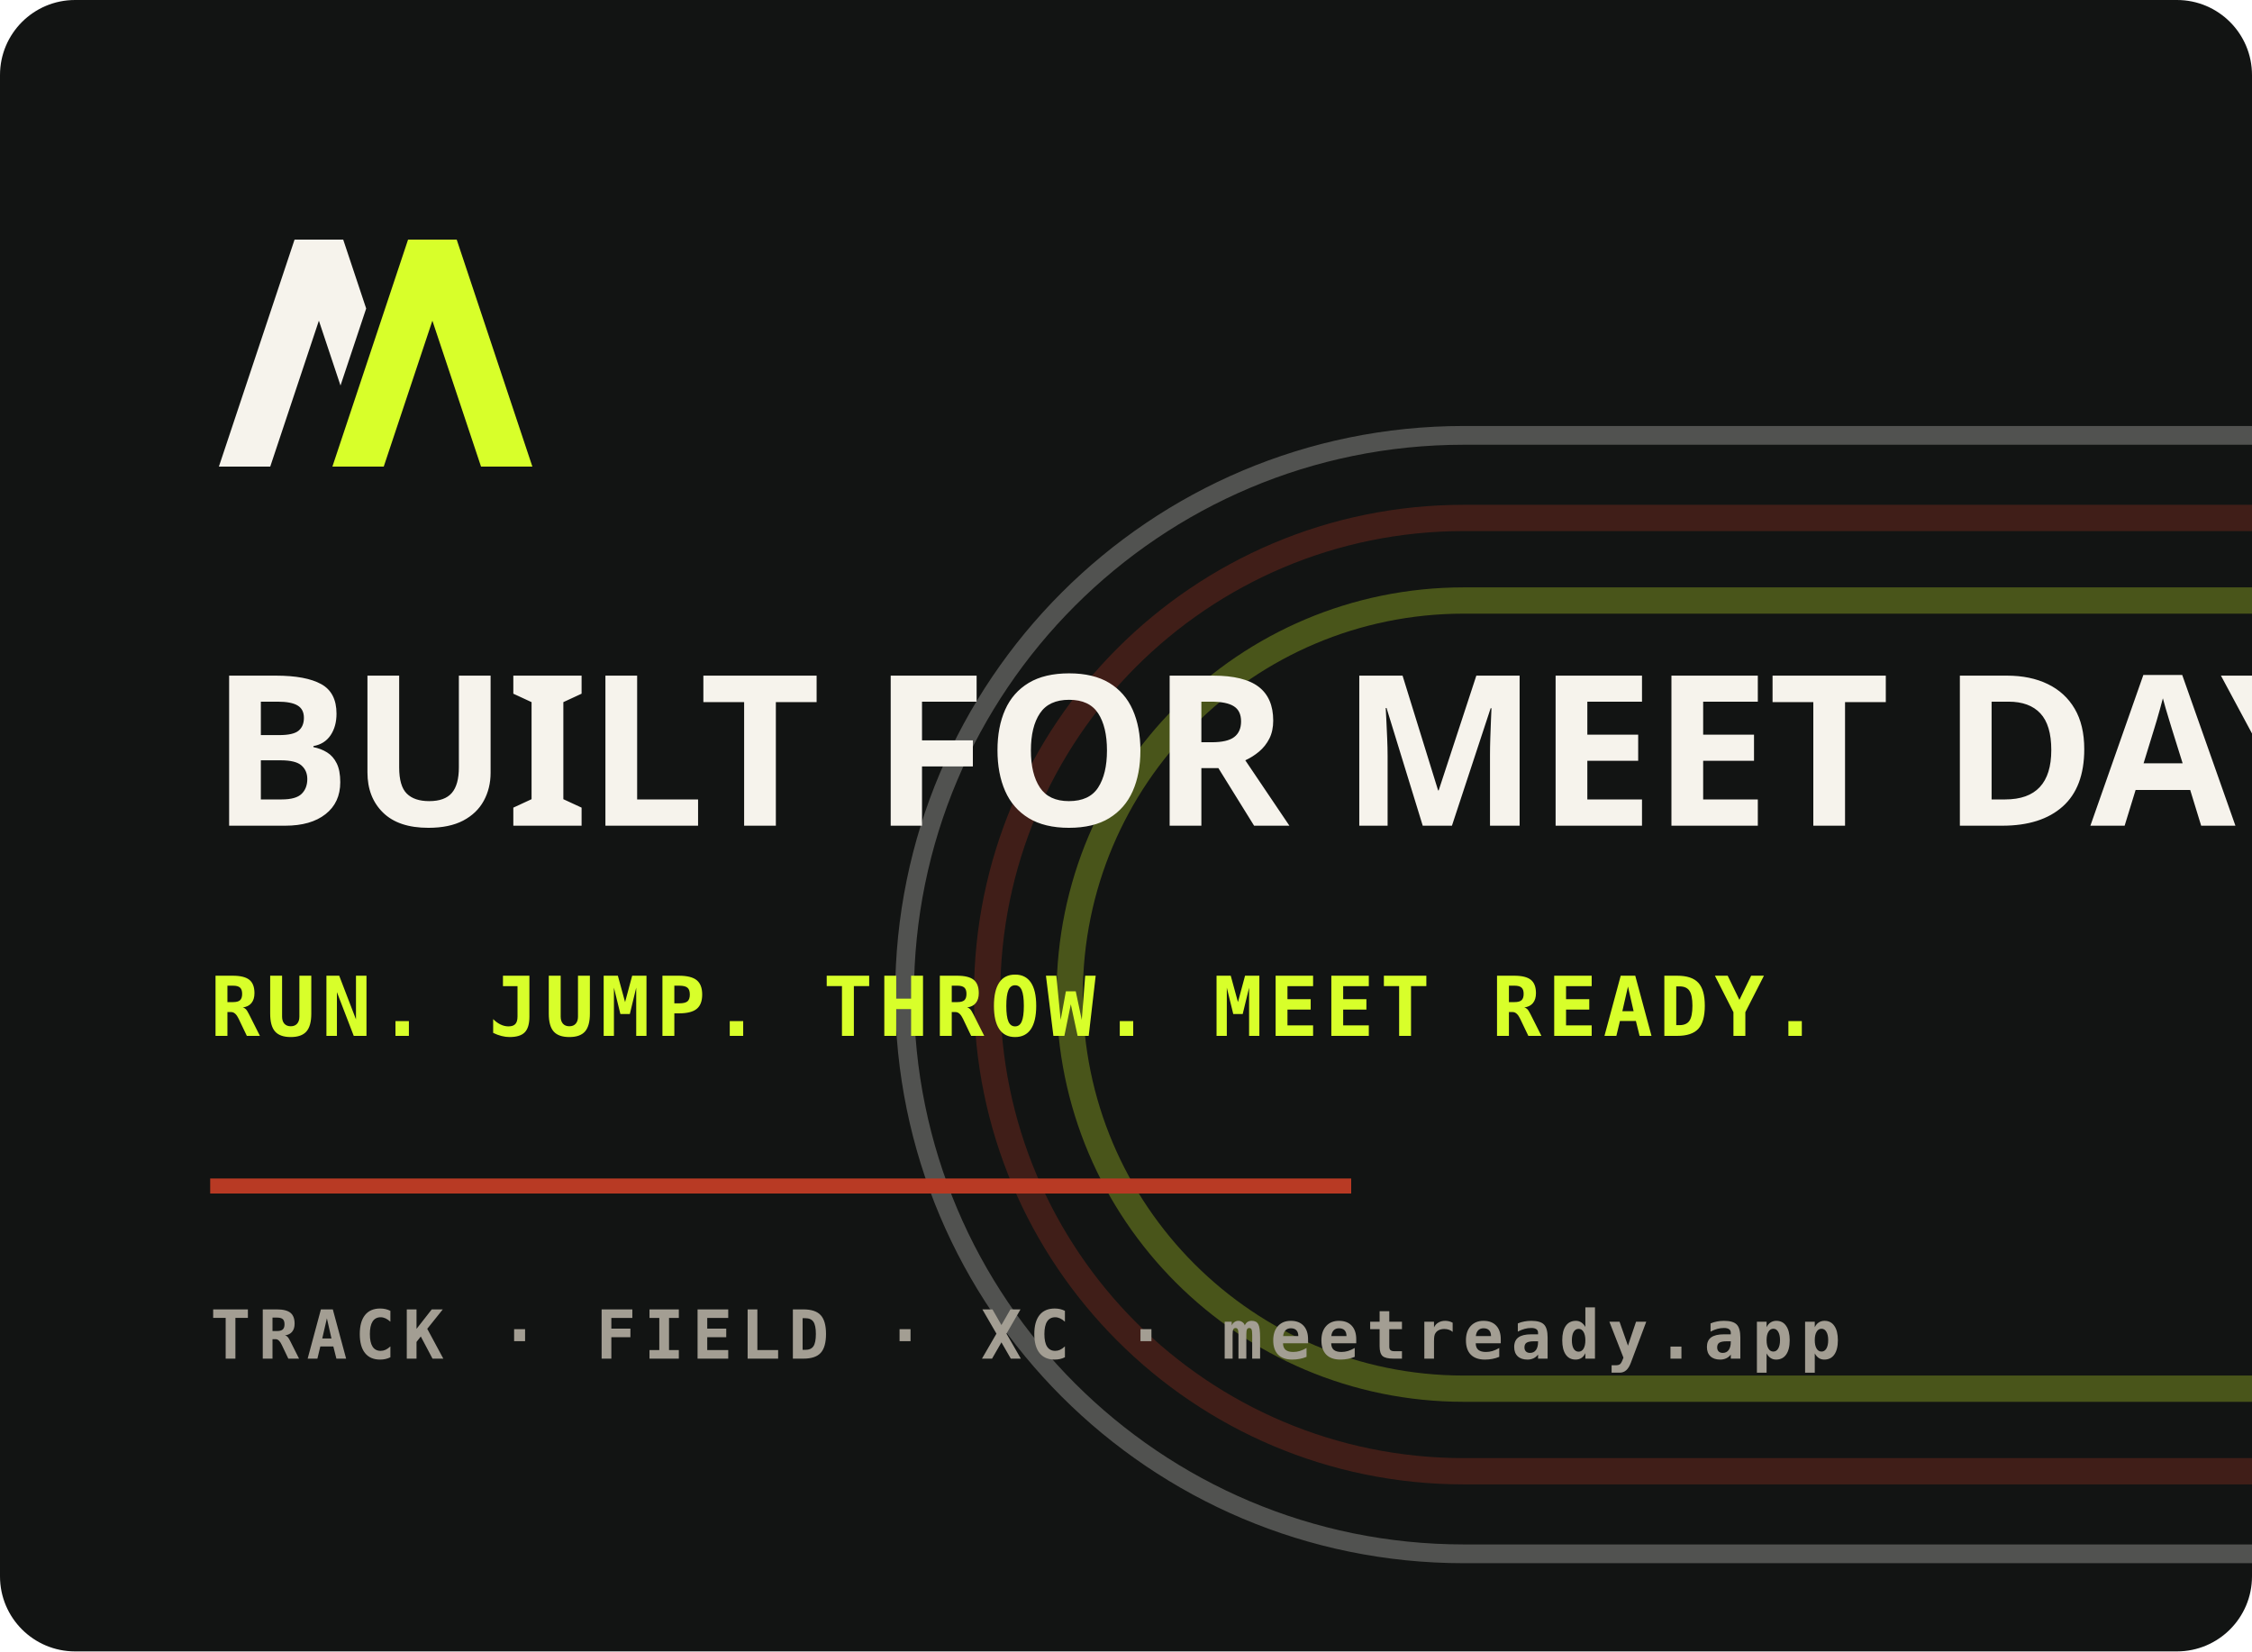
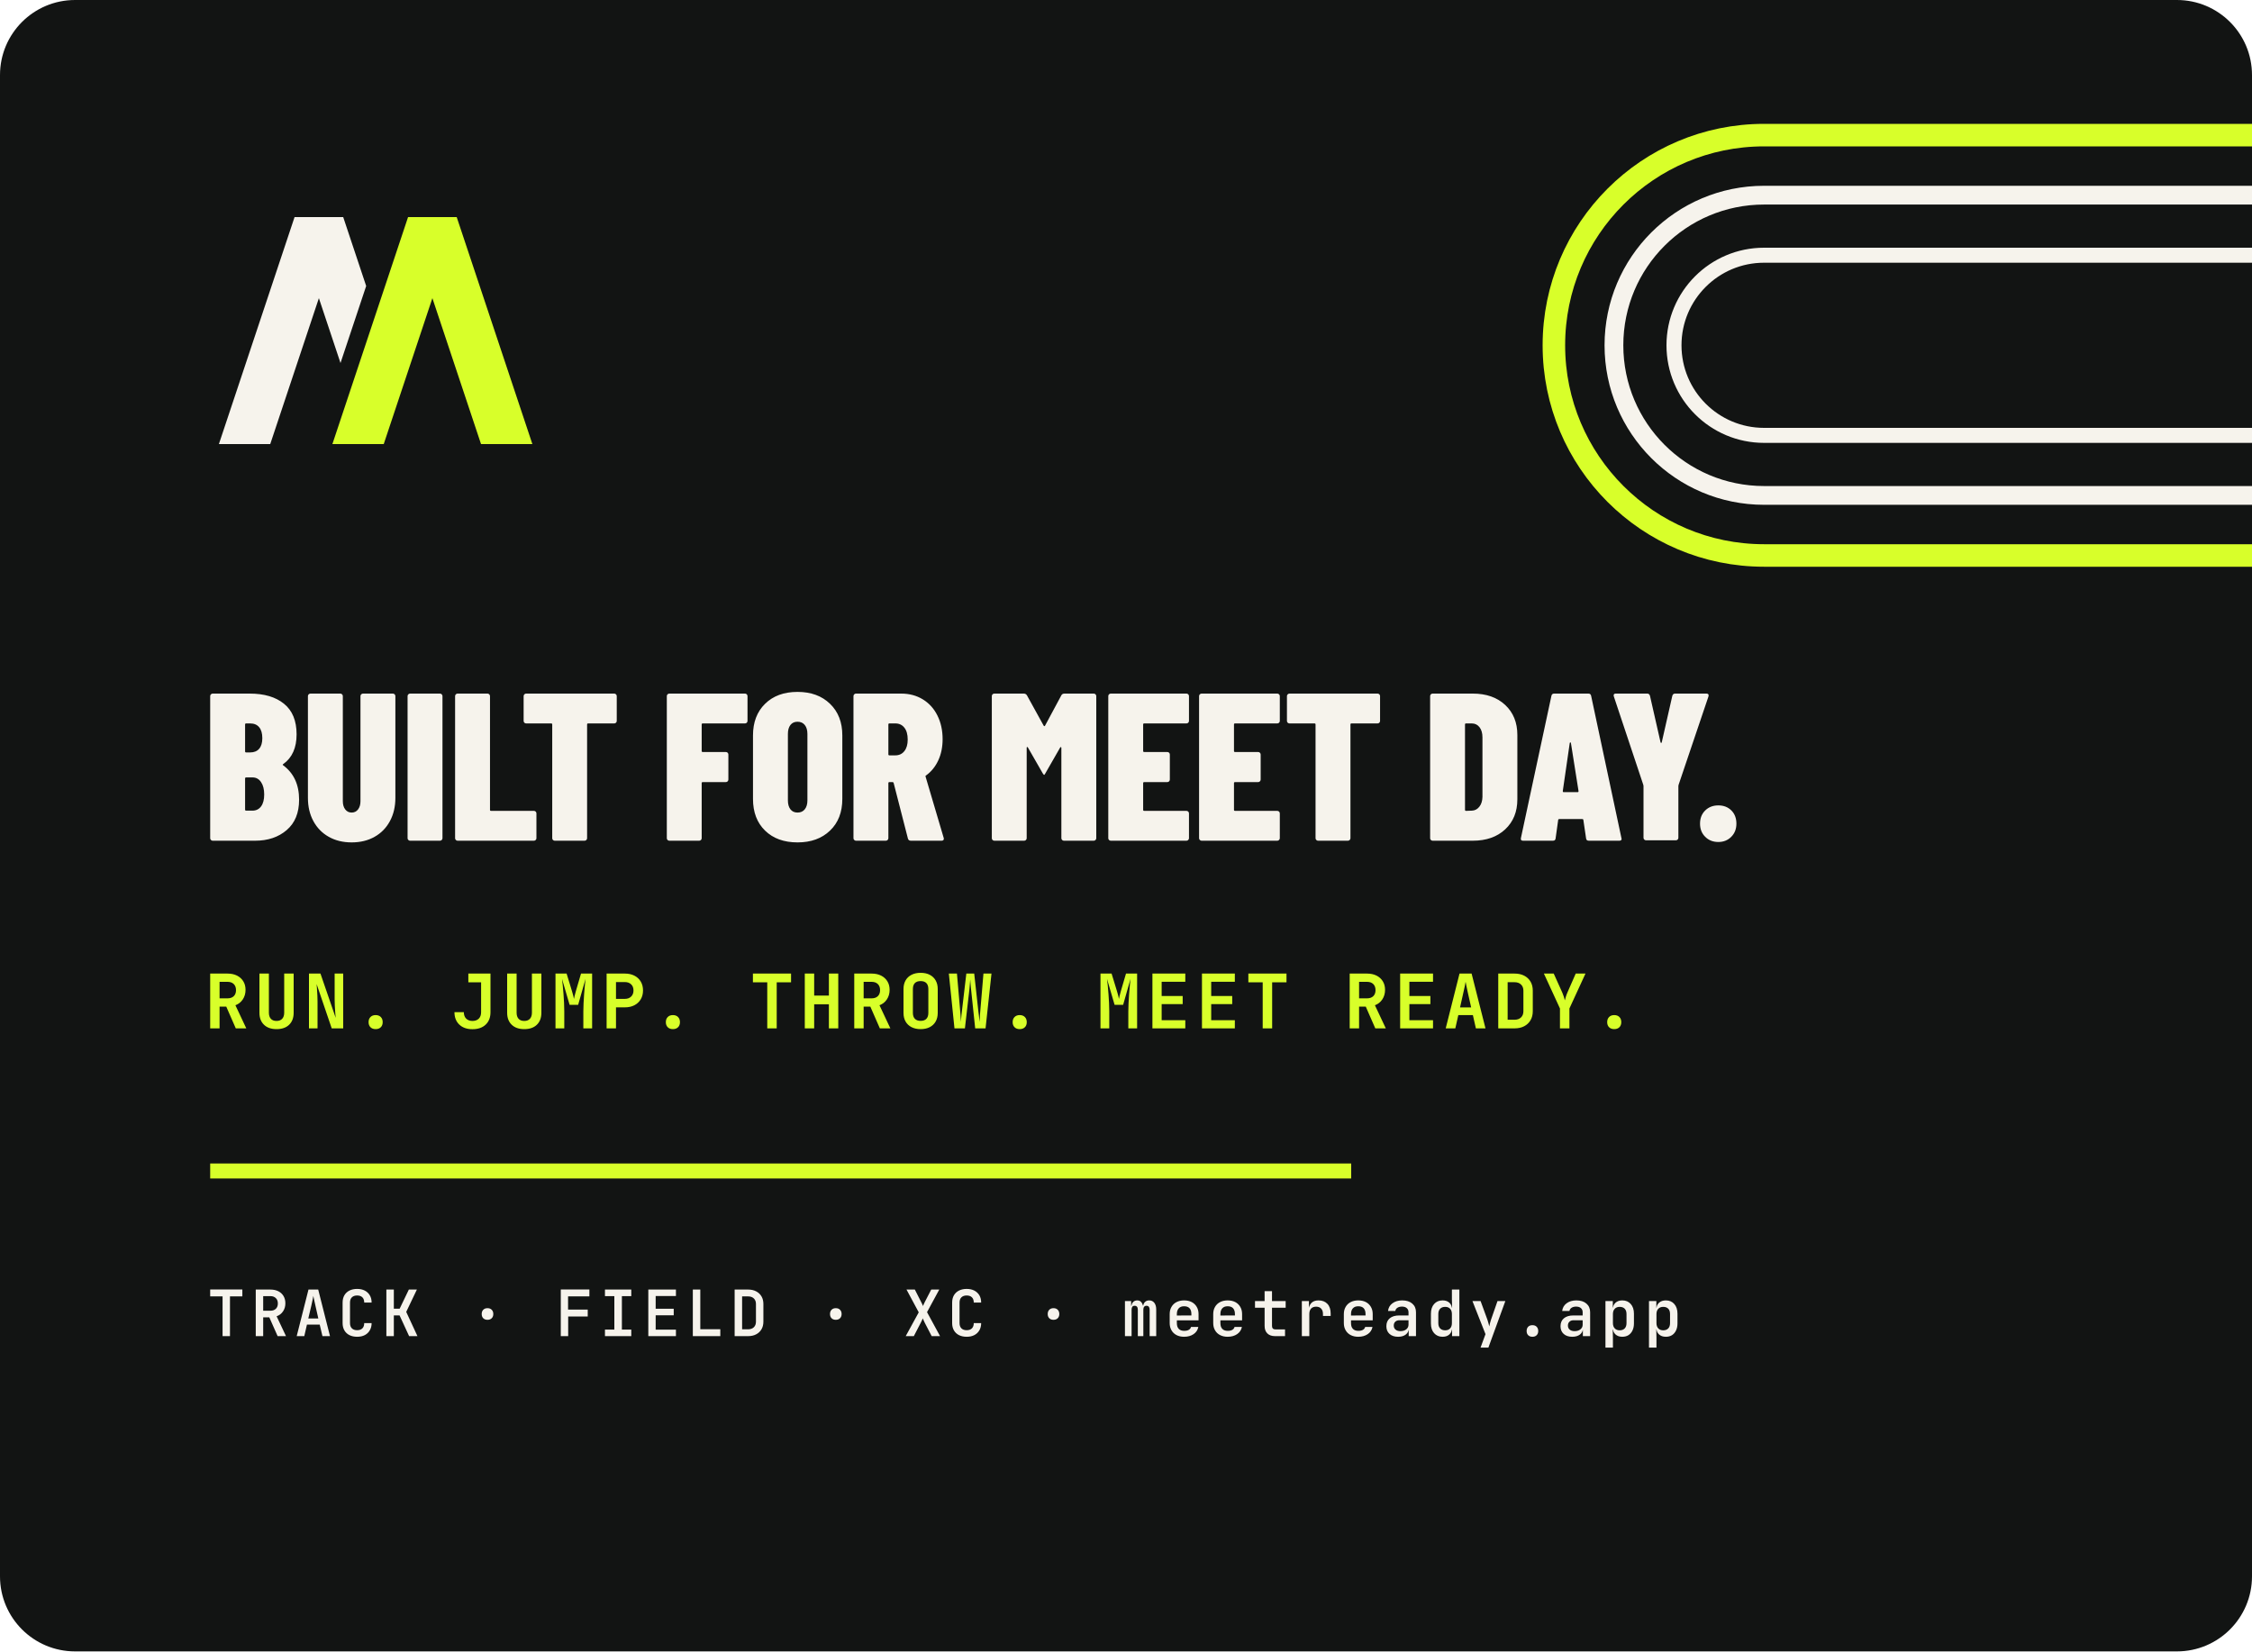
<svg xmlns="http://www.w3.org/2000/svg" viewBox="0 0 600 440" fill="none">
  <rect width="600" height="440" rx="20" fill="#121413" />
-   <g opacity="0.28">
-     <path d="M 600 370 H 390 A 105 105 0 0 1 390 160 H 600" stroke="#D8FF2A" stroke-width="7" />
-     <path d="M 600 392 H 390 A 127 127 0 0 1 390 138 H 600" stroke="#B83A24" stroke-width="7" />
-     <path d="M 600 414 H 390 A 149 149 0 0 1 390 116 H 600" stroke="#F6F3EC" stroke-width="5" />
-   </g>
-   <g transform="translate(54, 48) scale(0.72)">
+   <path d="M 600 148 H 470 A 56 56 0 0 1 470 36 H 600" stroke="#D8FF2A" stroke-width="6" />
+   <path d="M 600 132 H 470 A 40 40 0 0 1 470 52 H 600" stroke="#F6F3EC" stroke-width="5" />
+   <path d="M 600 116 H 470 A 24 24 0 0 1 470 68 H 600" stroke="#F6F3EC" stroke-width="4" />
+   <g transform="translate(54, 42) scale(0.72)">
    <path d="M 6 106 L 34 22 L 52 22 L 60.5 47.5 L 51 76 L 43 52 L 25 106 Z" fill="#F6F3EC" fill-rule="evenodd" clip-rule="evenodd" />
    <path d="M 48 106 L 76 22 L 94 22 L 122 106 L 103 106 L 85 52 L 67 106 Z" fill="#D8FF2A" fill-rule="evenodd" clip-rule="evenodd" />
  </g>
-   <text x="56" y="220" fill="#F6F3EC" font-family="'Barlow Condensed', 'Archivo', sans-serif" font-size="56" font-weight="800" letter-spacing="-0.5">BUILT FOR MEET DAY.</text>
-   <text x="56" y="276" fill="#D8FF2A" font-family="'JetBrains Mono', ui-monospace, monospace" font-size="22" font-weight="700" letter-spacing="1.6">RUN. JUMP. THROW. MEET READY.</text>
-   <line x1="56" y1="316" x2="360" y2="316" stroke="#B83A24" stroke-width="4" />
-   <text x="56" y="362" fill="#A39E93" font-family="'JetBrains Mono', ui-monospace, monospace" font-size="18" font-weight="600" letter-spacing="2">TRACK · FIELD · XC · meetready.app</text>
+   <path d="M79.69 213.08Q79.69 218.34 76.38 221.17Q73.08 224 67.98 224L67.98 224L56.67 224Q56.39 224 56.2 223.8Q56 223.61 56 223.33L56 223.33L56 185.47Q56 185.19 56.2 185Q56.39 184.8 56.67 184.8L56.67 184.8L66.53 184.8Q72.35 184.8 75.68 187.52Q79.02 190.23 79.02 195.66L79.02 195.66Q79.02 201.04 75.49 203.56L75.49 203.56Q75.21 203.73 75.43 203.9L75.43 203.9Q79.69 207.03 79.69 213.08L79.69 213.08M65.58 192.75Q65.3 192.75 65.3 193.03L65.3 193.03L65.3 200.2Q65.3 200.48 65.58 200.48L65.58 200.48L66.64 200.48Q68.21 200.48 69.05 199.5Q69.89 198.52 69.89 196.67L69.89 196.67Q69.89 194.77 69.05 193.76Q68.21 192.75 66.64 192.75L66.64 192.75L65.58 192.75M67.26 215.99Q68.71 215.99 69.55 214.87Q70.39 213.75 70.39 211.68L70.39 211.68Q70.39 209.61 69.55 208.38Q68.71 207.14 67.31 207.14L67.31 207.14L65.58 207.14Q65.3 207.14 65.3 207.42L65.3 207.42L65.3 215.71Q65.3 215.99 65.58 215.99L65.58 215.99L67.26 215.99M93.69 224.45Q90.22 224.45 87.59 222.96Q84.96 221.48 83.5 218.79Q82.04 216.1 82.04 212.58L82.04 212.58L82.04 185.47Q82.04 185.19 82.24 185Q82.44 184.8 82.72 184.8L82.72 184.8L90.67 184.8Q90.95 184.8 91.14 185Q91.34 185.19 91.34 185.47L91.34 185.47L91.34 213.47Q91.34 214.82 91.98 215.66Q92.63 216.5 93.69 216.5L93.69 216.5Q94.76 216.5 95.4 215.66Q96.04 214.82 96.04 213.47L96.04 213.47L96.04 185.47Q96.04 185.19 96.24 185Q96.44 184.8 96.72 184.8L96.72 184.8L104.67 184.8Q104.95 184.8 105.14 185Q105.34 185.19 105.34 185.47L105.34 185.47L105.34 212.58Q105.34 216.1 103.88 218.79Q102.43 221.48 99.8 222.96Q97.16 224.45 93.69 224.45L93.69 224.45M109.26 224Q108.98 224 108.79 223.8Q108.59 223.61 108.59 223.33L108.59 223.33L108.59 185.47Q108.59 185.19 108.79 185Q108.98 184.8 109.26 184.8L109.26 184.8L117.22 184.8Q117.5 184.8 117.69 185Q117.89 185.19 117.89 185.47L117.89 185.47L117.89 223.33Q117.89 223.61 117.69 223.8Q117.5 224 117.22 224L117.22 224L109.26 224M121.92 224Q121.64 224 121.45 223.8Q121.25 223.61 121.25 223.33L121.25 223.33L121.25 185.47Q121.25 185.19 121.45 185Q121.64 184.8 121.92 184.8L121.92 184.8L129.88 184.8Q130.16 184.8 130.35 185Q130.55 185.19 130.55 185.47L130.55 185.47L130.55 215.77Q130.55 216.05 130.83 216.05L130.83 216.05L142.25 216.05Q142.53 216.05 142.73 216.24Q142.92 216.44 142.92 216.72L142.92 216.72L142.92 223.33Q142.92 223.61 142.73 223.8Q142.53 224 142.25 224L142.25 224L121.92 224M163.65 184.8Q163.93 184.8 164.12 185Q164.32 185.19 164.32 185.47L164.32 185.47L164.32 192.08Q164.32 192.36 164.12 192.56Q163.93 192.75 163.65 192.75L163.65 192.75L156.7 192.75Q156.42 192.75 156.42 193.03L156.42 193.03L156.42 223.33Q156.42 223.61 156.23 223.8Q156.03 224 155.75 224L155.75 224L147.8 224Q147.52 224 147.32 223.8Q147.13 223.61 147.13 223.33L147.13 223.33L147.13 193.03Q147.13 192.75 146.85 192.75L146.85 192.75L140.18 192.75Q139.9 192.75 139.71 192.56Q139.51 192.36 139.51 192.08L139.51 192.08L139.51 185.47Q139.51 185.19 139.71 185Q139.9 184.8 140.18 184.8L140.18 184.8L163.65 184.8M199.16 192.08Q199.16 192.36 198.96 192.56Q198.77 192.75 198.49 192.75L198.49 192.75L187.23 192.75Q186.95 192.75 186.95 193.03L186.95 193.03L186.95 200.09Q186.95 200.37 187.23 200.37L187.23 200.37L193.39 200.37Q193.67 200.37 193.87 200.56Q194.06 200.76 194.06 201.04L194.06 201.04L194.06 207.7Q194.06 207.98 193.87 208.18Q193.67 208.38 193.39 208.38L193.39 208.38L187.23 208.38Q186.95 208.38 186.95 208.66L186.95 208.66L186.95 223.33Q186.95 223.61 186.76 223.8Q186.56 224 186.28 224L186.28 224L178.33 224Q178.05 224 177.85 223.8Q177.66 223.61 177.66 223.33L177.66 223.33L177.66 185.47Q177.66 185.19 177.85 185Q178.05 184.8 178.33 184.8L178.33 184.8L198.49 184.8Q198.77 184.8 198.96 185Q199.16 185.19 199.16 185.47L199.16 185.47L199.16 192.08M212.49 224.45Q207.06 224.45 203.84 221.31Q200.62 218.18 200.62 212.86L200.62 212.86L200.62 195.94Q200.62 190.68 203.84 187.52Q207.06 184.35 212.49 184.35L212.49 184.35Q217.87 184.35 221.14 187.52Q224.42 190.68 224.42 195.94L224.42 195.94L224.42 212.86Q224.42 218.18 221.14 221.31Q217.87 224.45 212.49 224.45L212.49 224.45M212.49 216.5Q213.72 216.5 214.42 215.63Q215.12 214.76 215.12 213.25L215.12 213.25L215.12 195.55Q215.12 194.04 214.42 193.17Q213.72 192.3 212.49 192.3L212.49 192.3Q211.26 192.3 210.59 193.17Q209.92 194.04 209.92 195.55L209.92 195.55L209.92 213.25Q209.92 214.76 210.59 215.63Q211.26 216.5 212.49 216.5L212.49 216.5M242.68 224Q242.06 224 241.9 223.44L241.9 223.44L238.09 208.6Q238.03 208.38 237.81 208.38L237.81 208.38L236.97 208.38Q236.69 208.38 236.69 208.66L236.69 208.66L236.69 223.33Q236.69 223.61 236.49 223.8Q236.3 224 236.02 224L236.02 224L228.06 224Q227.78 224 227.59 223.8Q227.39 223.61 227.39 223.33L227.39 223.33L227.39 185.47Q227.39 185.19 227.59 185Q227.78 184.8 228.06 184.8L228.06 184.8L240.1 184.8Q243.35 184.8 245.87 186.34Q248.39 187.88 249.76 190.65Q251.14 193.42 251.14 196.95L251.14 196.95Q251.14 200.09 249.99 202.58Q248.84 205.07 246.77 206.58L246.77 206.58Q246.66 206.64 246.6 206.72Q246.54 206.81 246.6 206.92L246.6 206.92L251.42 223.22L251.47 223.44Q251.47 224 250.86 224L250.86 224L242.68 224M236.97 192.75Q236.69 192.75 236.69 193.03L236.69 193.03L236.69 200.98Q236.69 201.26 236.97 201.26L236.97 201.26L238.54 201.26Q240.05 201.26 240.94 200.14Q241.84 199.02 241.84 197.06L241.84 197.06Q241.84 194.99 240.94 193.87Q240.05 192.75 238.54 192.75L238.54 192.75L236.97 192.75M282.78 185.25Q283.01 184.8 283.62 184.8L283.62 184.8L291.41 184.8Q291.69 184.8 291.88 185Q292.08 185.19 292.08 185.47L292.08 185.47L292.08 223.33Q292.08 223.61 291.88 223.8Q291.69 224 291.41 224L291.41 224L283.46 224Q283.18 224 282.98 223.8Q282.78 223.61 282.78 223.33L282.78 223.33L282.78 199.3Q282.78 199.08 282.67 199.05Q282.56 199.02 282.45 199.19L282.45 199.19L278.53 206.02Q278.3 206.47 278.19 206.47L278.19 206.47Q278.08 206.47 277.8 206.02L277.8 206.02L273.88 199.19Q273.77 199.02 273.66 199.02Q273.54 199.02 273.54 199.25L273.54 199.25L273.54 223.33Q273.54 223.61 273.35 223.8Q273.15 224 272.87 224L272.87 224L264.92 224Q264.64 224 264.44 223.8Q264.25 223.61 264.25 223.33L264.25 223.33L264.25 185.47Q264.25 185.19 264.44 185Q264.64 184.8 264.92 184.8L264.92 184.8L272.76 184.8Q273.32 184.8 273.6 185.25L273.6 185.25L278.08 193.37Q278.25 193.59 278.42 193.37L278.42 193.37L282.78 185.25M316.78 192.08Q316.78 192.36 316.58 192.56Q316.39 192.75 316.11 192.75L316.11 192.75L304.85 192.75Q304.57 192.75 304.57 193.03L304.57 193.03L304.57 200.09Q304.57 200.37 304.85 200.37L304.85 200.37L311.01 200.37Q311.29 200.37 311.49 200.56Q311.68 200.76 311.68 201.04L311.68 201.04L311.68 207.7Q311.68 207.98 311.49 208.18Q311.29 208.38 311.01 208.38L311.01 208.38L304.85 208.38Q304.57 208.38 304.57 208.66L304.57 208.66L304.57 215.77Q304.57 216.05 304.85 216.05L304.85 216.05L316.11 216.05Q316.39 216.05 316.58 216.24Q316.78 216.44 316.78 216.72L316.78 216.72L316.78 223.33Q316.78 223.61 316.58 223.8Q316.39 224 316.11 224L316.11 224L295.95 224Q295.67 224 295.47 223.8Q295.28 223.61 295.28 223.33L295.28 223.33L295.28 185.47Q295.28 185.19 295.47 185Q295.67 184.8 295.95 184.8L295.95 184.8L316.11 184.8Q316.39 184.8 316.58 185Q316.78 185.19 316.78 185.47L316.78 185.47L316.78 192.08M340.98 192.08Q340.98 192.36 340.78 192.56Q340.58 192.75 340.3 192.75L340.3 192.75L329.05 192.75Q328.77 192.75 328.77 193.03L328.77 193.03L328.77 200.09Q328.77 200.37 329.05 200.37L329.05 200.37L335.21 200.37Q335.49 200.37 335.68 200.56Q335.88 200.76 335.88 201.04L335.88 201.04L335.88 207.7Q335.88 207.98 335.68 208.18Q335.49 208.38 335.21 208.38L335.21 208.38L329.05 208.38Q328.77 208.38 328.77 208.66L328.77 208.66L328.77 215.77Q328.77 216.05 329.05 216.05L329.05 216.05L340.3 216.05Q340.58 216.05 340.78 216.24Q340.98 216.44 340.98 216.72L340.98 216.72L340.98 223.33Q340.98 223.61 340.78 223.8Q340.58 224 340.3 224L340.3 224L320.14 224Q319.86 224 319.67 223.8Q319.47 223.61 319.47 223.33L319.47 223.33L319.47 185.47Q319.47 185.19 319.67 185Q319.86 184.8 320.14 184.8L320.14 184.8L340.3 184.8Q340.58 184.8 340.78 185Q340.98 185.19 340.98 185.47L340.98 185.47L340.98 192.08M367.02 184.8Q367.3 184.8 367.5 185Q367.69 185.19 367.69 185.47L367.69 185.47L367.69 192.08Q367.69 192.36 367.5 192.56Q367.3 192.75 367.02 192.75L367.02 192.75L360.08 192.75Q359.8 192.75 359.8 193.03L359.8 193.03L359.8 223.33Q359.8 223.61 359.6 223.8Q359.4 224 359.12 224L359.12 224L351.17 224Q350.89 224 350.7 223.8Q350.5 223.61 350.5 223.33L350.5 223.33L350.5 193.03Q350.5 192.75 350.22 192.75L350.22 192.75L343.56 192.75Q343.28 192.75 343.08 192.56Q342.88 192.36 342.88 192.08L342.88 192.08L342.88 185.47Q342.88 185.19 343.08 185Q343.28 184.8 343.56 184.8L343.56 184.8L367.02 184.8M381.7 224Q381.42 224 381.22 223.8Q381.03 223.61 381.03 223.33L381.03 223.33L381.03 185.47Q381.03 185.19 381.22 185Q381.42 184.8 381.7 184.8L381.7 184.8L392.4 184.8Q397.77 184.8 401.02 187.82Q404.27 190.85 404.27 195.83L404.27 195.83L404.27 212.97Q404.27 217.95 401.02 220.98Q397.77 224 392.4 224L392.4 224L381.7 224M390.32 215.77Q390.32 216.05 390.6 216.05L390.6 216.05L392.17 215.99Q393.35 215.94 394.13 214.96Q394.92 213.98 394.97 212.35L394.97 212.35L394.97 196.45Q394.97 194.77 394.19 193.76Q393.4 192.75 392.12 192.75L392.12 192.75L390.6 192.75Q390.32 192.75 390.32 193.03L390.32 193.03L390.32 215.77M423.31 224Q422.64 224 422.58 223.38L422.58 223.38L421.86 218.51Q421.86 218.23 421.52 218.23L421.52 218.23L415.47 218.23Q415.14 218.23 415.14 218.51L415.14 218.51L414.46 223.38Q414.41 224 413.74 224L413.74 224L405.78 224Q405.06 224 405.22 223.27L405.22 223.27L413.34 185.42Q413.46 184.8 414.07 184.8L414.07 184.8L423.2 184.8Q423.82 184.8 423.93 185.42L423.93 185.42L431.99 223.27L432.05 223.5Q432.05 224 431.43 224L431.43 224L423.31 224M416.37 210.78Q416.37 211.06 416.59 211.06L416.59 211.06L420.34 211.06Q420.57 211.06 420.57 210.78L420.57 210.78L418.55 198.02Q418.5 197.79 418.38 197.79Q418.27 197.79 418.22 198.02L418.22 198.02L416.37 210.78M438.55 223.89Q438.27 223.89 438.07 223.69Q437.88 223.5 437.88 223.22L437.88 223.22L437.88 209.44L437.82 209.1L429.98 185.58Q429.92 185.47 429.92 185.3L429.92 185.3Q429.92 184.8 430.48 184.8L430.48 184.8L438.88 184.8Q439.44 184.8 439.61 185.42L439.61 185.42L442.41 197.74Q442.47 197.96 442.58 197.96Q442.69 197.96 442.75 197.74L442.75 197.74L445.55 185.42Q445.72 184.8 446.28 184.8L446.28 184.8L454.68 184.8Q455.01 184.8 455.15 185Q455.29 185.19 455.18 185.58L455.18 185.58L447.23 209.1L447.17 209.44L447.17 223.22Q447.17 223.5 446.98 223.69Q446.78 223.89 446.5 223.89L446.5 223.89L438.55 223.89M457.82 224.34Q455.69 224.34 454.32 222.96Q452.94 221.59 452.94 219.46L452.94 219.46Q452.94 217.28 454.32 215.94Q455.69 214.59 457.82 214.59L457.82 214.59Q459.94 214.59 461.29 215.94Q462.63 217.28 462.63 219.46L462.63 219.46Q462.63 221.59 461.26 222.96Q459.89 224.34 457.82 224.34L457.82 224.34" fill="#F6F3EC" fill-rule="nonzero" />
+   <path d="M58.5 274L56 274L56 259.4L60.62 259.4Q62.08 259.4 63.15 259.94Q64.22 260.48 64.82 261.45Q65.42 262.42 65.42 263.74L65.42 263.74Q65.42 265.18 64.69 266.28Q63.96 267.38 62.72 267.84L62.72 267.84L65.62 274L62.82 274L60.28 268.2L58.5 268.2L58.5 274M58.5 261.6L58.5 266L60.62 266Q61.68 266 62.28 265.42Q62.88 264.84 62.88 263.82L62.88 263.82Q62.88 262.78 62.28 262.19Q61.68 261.6 60.62 261.6L60.62 261.6L58.5 261.6M73.68 274.2L73.68 274.2Q71.54 274.2 70.33 273.03Q69.12 271.86 69.12 269.84L69.12 269.84L69.12 259.4L71.64 259.4L71.64 269.82Q71.64 270.86 72.16 271.44Q72.68 272.02 73.68 272.02L73.68 272.02Q74.66 272.02 75.19 271.44Q75.72 270.86 75.72 269.82L75.72 269.82L75.72 259.4L78.24 259.4L78.24 269.84Q78.24 271.86 77.04 273.03Q75.84 274.2 73.68 274.2M84.6 274L82.32 274L82.32 259.4L85.38 259.4L89.44 271.2Q89.38 270.56 89.31 269.69Q89.24 268.82 89.2 267.91Q89.16 267 89.16 266.32L89.16 266.32L89.16 259.4L91.44 259.4L91.44 274L88.38 274L84.36 262.2Q84.4 262.78 84.46 263.6Q84.52 264.42 84.56 265.28Q84.6 266.14 84.6 266.86L84.6 266.86L84.6 274M100.08 274.2L100.08 274.2Q99.22 274.2 98.71 273.7Q98.2 273.2 98.2 272.34L98.2 272.34Q98.2 271.48 98.71 270.97Q99.22 270.46 100.08 270.46L100.08 270.46Q100.94 270.46 101.45 270.97Q101.96 271.48 101.96 272.34L101.96 272.34Q101.96 273.2 101.45 273.7Q100.94 274.2 100.08 274.2M125.88 274.22L125.88 274.22Q123.66 274.22 122.37 272.99Q121.08 271.76 121.08 269.68L121.08 269.68L123.58 269.68Q123.58 270.78 124.2 271.4Q124.82 272.02 125.88 272.02L125.88 272.02Q126.94 272.02 127.56 271.41Q128.18 270.8 128.18 269.7L128.18 269.7L128.18 261.72L124.78 261.72L124.78 259.4L130.68 259.4L130.68 269.7Q130.68 271.8 129.39 273.01Q128.1 274.22 125.88 274.22M139.68 274.2L139.68 274.2Q137.54 274.2 136.33 273.03Q135.12 271.86 135.12 269.84L135.12 269.84L135.12 259.4L137.64 259.4L137.64 269.82Q137.64 270.86 138.16 271.44Q138.68 272.02 139.68 272.02L139.68 272.02Q140.66 272.02 141.19 271.44Q141.72 270.86 141.72 269.82L141.72 269.82L141.72 259.4L144.24 259.4L144.24 269.84Q144.24 271.86 143.04 273.03Q141.84 274.2 139.68 274.2M150.34 274L148 274L148 259.4L150.96 259.4L152.38 264.04Q152.6 264.74 152.74 265.32Q152.88 265.9 152.92 266.16L152.92 266.16Q152.96 265.9 153.1 265.32Q153.24 264.74 153.44 264.04L153.44 264.04L154.8 259.4L157.76 259.4L157.76 274L155.42 274L155.42 269.46Q155.42 268.46 155.48 267.28Q155.54 266.1 155.62 264.92Q155.7 263.74 155.81 262.68Q155.92 261.62 156 260.82L156 260.82L154.04 267.72L151.76 267.72L149.74 260.82Q149.84 261.58 149.94 262.61Q150.04 263.64 150.13 264.81Q150.22 265.98 150.28 267.18Q150.34 268.38 150.34 269.46L150.34 269.46L150.34 274M164.12 274L161.62 274L161.62 259.4L166.48 259.4Q167.94 259.4 169.03 259.96Q170.12 260.52 170.72 261.53Q171.32 262.54 171.32 263.9L171.32 263.9Q171.32 265.24 170.71 266.26Q170.1 267.28 169.02 267.84Q167.94 268.4 166.48 268.4L166.48 268.4L164.12 268.4L164.12 274M164.12 261.66L164.12 266.14L166.48 266.14Q167.52 266.14 168.15 265.53Q168.78 264.92 168.78 263.9L168.78 263.9Q168.78 262.86 168.15 262.26Q167.52 261.66 166.48 261.66L166.48 261.66L164.12 261.66M179.28 274.2L179.28 274.2Q178.42 274.2 177.91 273.7Q177.4 273.2 177.4 272.34L177.4 272.34Q177.4 271.48 177.91 270.97Q178.42 270.46 179.28 270.46L179.28 270.46Q180.14 270.46 180.65 270.97Q181.16 271.48 181.16 272.34L181.16 272.34Q181.16 273.2 180.65 273.7Q180.14 274.2 179.28 274.2M206.94 274L204.42 274L204.42 261.72L200.6 261.72L200.6 259.4L210.76 259.4L210.76 261.72L206.94 261.72L206.94 274M216.92 274L214.42 274L214.42 259.4L216.92 259.4L216.92 265.26L220.84 265.26L220.84 259.4L223.34 259.4L223.34 274L220.84 274L220.84 267.58L216.92 267.58L216.92 274M230.1 274L227.6 274L227.6 259.4L232.22 259.4Q233.68 259.4 234.75 259.94Q235.82 260.48 236.42 261.45Q237.02 262.42 237.02 263.74L237.02 263.74Q237.02 265.18 236.29 266.28Q235.56 267.38 234.32 267.84L234.32 267.84L237.22 274L234.42 274L231.88 268.2L230.1 268.2L230.1 274M230.1 261.6L230.1 266L232.22 266Q233.28 266 233.88 265.42Q234.48 264.84 234.48 263.82L234.48 263.82Q234.48 262.78 233.88 262.19Q233.28 261.6 232.22 261.6L232.22 261.6L230.1 261.6M245.28 274.2L245.28 274.2Q243.88 274.2 242.85 273.67Q241.82 273.14 241.27 272.17Q240.72 271.2 240.72 269.88L240.72 269.88L240.72 263.52Q240.72 262.2 241.27 261.23Q241.82 260.26 242.85 259.73Q243.88 259.2 245.28 259.2L245.28 259.2Q246.7 259.2 247.72 259.73Q248.74 260.26 249.29 261.23Q249.84 262.2 249.84 263.5L249.84 263.5L249.84 269.88Q249.84 271.2 249.29 272.17Q248.74 273.14 247.72 273.67Q246.7 274.2 245.28 274.2M245.28 272L245.28 272Q246.3 272 246.82 271.45Q247.34 270.9 247.34 269.88L247.34 269.88L247.34 263.52Q247.34 262.48 246.82 261.94Q246.3 261.4 245.28 261.4L245.28 261.4Q244.26 261.4 243.74 261.94Q243.22 262.48 243.22 263.52L243.22 263.52L243.22 269.88Q243.22 270.9 243.75 271.45Q244.28 272 245.28 272M257.08 274L254.3 274L252.8 259.4L254.96 259.4L255.84 269.6Q255.88 269.94 255.91 270.43Q255.94 270.92 255.97 271.42Q256 271.92 256 272.3L256 272.3Q256.04 271.92 256.08 271.42Q256.12 270.92 256.17 270.43Q256.22 269.94 256.26 269.6L256.26 269.6L257.46 259.4L259.56 259.4L260.68 269.6Q260.74 269.94 260.79 270.43Q260.84 270.92 260.9 271.42Q260.96 271.92 261 272.3L261 272.3Q261.02 271.92 261.04 271.42Q261.06 270.92 261.09 270.43Q261.12 269.94 261.16 269.6L261.16 269.6L262.02 259.4L264.16 259.4L262.58 274L259.82 274L258.74 263.76Q258.7 263.38 258.65 262.87Q258.6 262.36 258.56 261.85Q258.52 261.34 258.5 260.98L258.5 260.98Q258.48 261.34 258.43 261.85Q258.38 262.36 258.34 262.87Q258.3 263.38 258.26 263.76L258.26 263.76L257.08 274M271.68 274.2L271.68 274.2Q270.82 274.2 270.31 273.7Q269.8 273.2 269.8 272.34L269.8 272.34Q269.8 271.48 270.31 270.97Q270.82 270.46 271.68 270.46L271.68 270.46Q272.54 270.46 273.05 270.97Q273.56 271.48 273.56 272.34L273.56 272.34Q273.56 273.2 273.05 273.7Q272.54 274.2 271.68 274.2M295.54 274L293.2 274L293.2 259.4L296.16 259.4L297.58 264.04Q297.8 264.74 297.94 265.32Q298.08 265.9 298.12 266.16L298.12 266.16Q298.16 265.9 298.3 265.32Q298.44 264.74 298.64 264.04L298.64 264.04L300 259.4L302.96 259.4L302.96 274L300.62 274L300.62 269.46Q300.62 268.46 300.68 267.28Q300.74 266.1 300.82 264.92Q300.9 263.74 301.01 262.68Q301.12 261.62 301.2 260.82L301.2 260.82L299.24 267.72L296.96 267.72L294.94 260.82Q295.04 261.58 295.14 262.61Q295.24 263.64 295.33 264.81Q295.42 265.98 295.48 267.18Q295.54 268.38 295.54 269.46L295.54 269.46L295.54 274M315.8 274L307.04 274L307.04 259.4L315.8 259.4L315.8 261.58L309.5 261.58L309.5 265.38L315.1 265.38L315.1 267.54L309.5 267.54L309.5 271.82L315.8 271.82L315.8 274M329 274L320.24 274L320.24 259.4L329 259.4L329 261.58L322.7 261.58L322.7 265.38L328.3 265.38L328.3 267.54L322.7 267.54L322.7 271.82L329 271.82L329 274M338.94 274L336.42 274L336.42 261.72L332.6 261.72L332.6 259.4L342.76 259.4L342.76 261.72L338.94 261.72L338.94 274M362.1 274L359.6 274L359.6 259.4L364.22 259.4Q365.68 259.4 366.75 259.94Q367.82 260.48 368.42 261.45Q369.02 262.42 369.02 263.74L369.02 263.74Q369.02 265.18 368.29 266.28Q367.56 267.38 366.32 267.84L366.32 267.84L369.22 274L366.42 274L363.88 268.2L362.1 268.2L362.1 274M362.1 261.6L362.1 266L364.22 266Q365.28 266 365.88 265.42Q366.48 264.84 366.48 263.82L366.48 263.82Q366.48 262.78 365.88 262.19Q365.28 261.6 364.22 261.6L364.22 261.6L362.1 261.6M381.8 274L373.04 274L373.04 259.4L381.8 259.4L381.8 261.58L375.5 261.58L375.5 265.38L381.1 265.38L381.1 267.54L375.5 267.54L375.5 271.82L381.8 271.82L381.8 274M387.74 274L385.18 274L388.86 259.4L392.08 259.4L395.78 274L393.22 274L392.42 270.46L388.54 270.46L387.74 274M389.88 264.48L389 268.42L391.96 268.42L391.08 264.5Q390.86 263.52 390.7 262.73Q390.54 261.94 390.48 261.58L390.48 261.58Q390.42 261.94 390.27 262.73Q390.12 263.52 389.88 264.48L389.88 264.48M403.52 274L399.18 274L399.18 259.4L403.52 259.4Q405 259.4 406.09 259.96Q407.18 260.52 407.78 261.54Q408.38 262.56 408.38 263.96L408.38 263.96L408.38 269.42Q408.38 270.8 407.78 271.83Q407.18 272.86 406.09 273.43Q405 274 403.52 274L403.52 274M401.68 261.7L401.68 271.7L403.52 271.7Q404.6 271.7 405.24 271.09Q405.88 270.48 405.88 269.42L405.88 269.42L405.88 263.96Q405.88 262.92 405.24 262.31Q404.6 261.7 403.52 261.7L403.52 261.7L401.68 261.7M418.14 274L415.62 274L415.62 268.7L411.34 259.4L413.96 259.4L416.24 264.46Q416.5 265.06 416.68 265.64Q416.86 266.22 416.92 266.54L416.92 266.54Q417 266.22 417.17 265.64Q417.34 265.06 417.6 264.46L417.6 264.46L419.82 259.4L422.42 259.4L418.14 268.7L418.14 274M430.08 274.2L430.08 274.2Q429.22 274.2 428.71 273.7Q428.2 273.2 428.2 272.34L428.2 272.34Q428.2 271.48 428.71 270.97Q429.22 270.46 430.08 270.46L430.08 270.46Q430.94 270.46 431.45 270.97Q431.96 271.48 431.96 272.34L431.96 272.34Q431.96 273.2 431.45 273.7Q430.94 274.2 430.08 274.2" fill="#D8FF2A" fill-rule="nonzero" />
+   <line x1="56" y1="312" x2="360" y2="312" stroke="#D8FF2A" stroke-width="4" />
+   <path d="M61.27 356L59.3 356L59.3 345.41L56 345.41L56 343.57L64.57 343.57L64.57 345.41L61.27 345.41L61.27 356M70.12 356L68.14 356L68.14 343.59L72.05 343.59Q73.26 343.59 74.15 344.04Q75.05 344.49 75.54 345.32Q76.03 346.14 76.03 347.25L76.03 347.25Q76.03 348.49 75.4 349.41Q74.77 350.34 73.7 350.71L73.7 350.71L76.2 356L73.97 356L71.75 350.99L70.12 350.99L70.12 356M70.12 345.34L70.12 349.23L72.05 349.23Q72.95 349.23 73.49 348.72Q74.03 348.2 74.03 347.3L74.03 347.3Q74.03 346.39 73.49 345.87Q72.95 345.34 72.05 345.34L72.05 345.34L70.12 345.34M81.07 356L79.05 356L82.19 343.59L84.78 343.59L87.92 356L85.91 356L85.18 352.92L81.78 352.92L81.07 356M82.96 347.82L82.14 351.29L84.81 351.29L84.03 347.84Q83.82 346.96 83.68 346.26Q83.53 345.56 83.48 345.29L83.48 345.29Q83.43 345.56 83.3 346.25Q83.16 346.94 82.96 347.82L82.96 347.82M95.15 356.17L95.15 356.17Q93.98 356.17 93.1 355.73Q92.23 355.29 91.75 354.46Q91.28 353.64 91.28 352.53L91.28 352.53L91.28 347.06Q91.28 345.94 91.75 345.12Q92.23 344.3 93.1 343.86Q93.98 343.42 95.15 343.42L95.15 343.42Q96.34 343.42 97.2 343.87Q98.06 344.32 98.53 345.13Q99.01 345.94 99.01 347.06L99.01 347.06L97.04 347.06Q97.04 346.14 96.55 345.66Q96.05 345.17 95.15 345.17L95.15 345.17Q94.25 345.17 93.75 345.66Q93.25 346.14 93.25 347.06L93.25 347.06L93.25 352.53Q93.25 353.43 93.75 353.93Q94.25 354.42 95.15 354.42L95.15 354.42Q96.05 354.42 96.55 353.93Q97.04 353.43 97.04 352.53L97.04 352.53L99.01 352.53Q99.01 353.62 98.53 354.44Q98.06 355.27 97.2 355.72Q96.34 356.17 95.15 356.17M104.93 356L102.94 356L102.94 343.59L104.93 343.59L104.93 348.69L106.48 348.69L108.93 343.59L111.07 343.59L108.23 349.54L111.22 356L109 356L106.46 350.48L104.93 350.48L104.93 356M129.88 351.65L129.88 351.65Q129.17 351.65 128.75 351.23Q128.34 350.81 128.34 350.12L128.34 350.12Q128.34 349.4 128.75 348.98Q129.17 348.55 129.88 348.55L129.88 348.55Q130.6 348.55 131.01 348.98Q131.43 349.4 131.43 350.12L131.43 350.12Q131.43 350.81 131.01 351.23Q130.6 351.65 129.88 351.65M151.38 356L149.41 356L149.41 343.57L157.03 343.57L157.03 345.41L151.35 345.41L151.35 348.93L156.59 348.93L156.59 350.76L151.38 350.76L151.38 356M168.19 356L161.18 356L161.18 354.25L163.68 354.25L163.68 345.34L161.18 345.34L161.18 343.59L168.19 343.59L168.19 345.34L165.69 345.34L165.69 354.25L168.19 354.25L168.19 356M180.09 356L172.73 356L172.73 343.59L180.09 343.59L180.09 345.32L174.69 345.32L174.69 348.71L179.5 348.71L179.5 350.44L174.69 350.44L174.69 354.27L180.09 354.27L180.09 356M191.91 356L184.59 356L184.59 343.59L186.58 343.59L186.58 354.16L191.91 354.16L191.91 356M199.3 356L195.73 356L195.73 343.59L199.3 343.59Q200.56 343.59 201.46 344.07Q202.37 344.54 202.88 345.4Q203.39 346.26 203.39 347.43L203.39 347.43L203.39 352.14Q203.39 353.31 202.88 354.18Q202.37 355.05 201.46 355.52Q200.56 356 199.3 356L199.3 356M197.72 345.41L197.72 354.18L199.3 354.18Q200.28 354.18 200.84 353.64Q201.41 353.09 201.41 352.14L201.41 352.14L201.41 347.43Q201.41 346.5 200.84 345.95Q200.28 345.41 199.3 345.41L199.3 345.41L197.72 345.41M222.68 351.65L222.68 351.65Q221.97 351.65 221.55 351.23Q221.14 350.81 221.14 350.12L221.14 350.12Q221.14 349.4 221.55 348.98Q221.97 348.55 222.68 348.55L222.68 348.55Q223.4 348.55 223.81 348.98Q224.23 349.4 224.23 350.12L224.23 350.12Q224.23 350.81 223.81 351.23Q223.4 351.65 222.68 351.65M243.47 356L241.31 356L244.78 349.66L241.52 343.59L243.74 343.59L245.39 346.84Q245.56 347.16 245.71 347.48Q245.85 347.81 245.92 347.98L245.92 347.98Q245.99 347.81 246.12 347.48Q246.26 347.16 246.43 346.84L246.43 346.84L248.11 343.59L250.25 343.59L246.99 349.61L250.46 356L248.23 356L246.39 352.45Q246.22 352.12 246.08 351.79Q245.94 351.46 245.85 351.27L245.85 351.27Q245.78 351.46 245.64 351.78Q245.49 352.11 245.32 352.43L245.32 352.43L243.47 356M257.55 356.17L257.55 356.17Q256.38 356.17 255.5 355.73Q254.63 355.29 254.15 354.46Q253.68 353.64 253.68 352.53L253.68 352.53L253.68 347.06Q253.68 345.94 254.15 345.12Q254.63 344.3 255.5 343.86Q256.38 343.42 257.55 343.42L257.55 343.42Q258.74 343.42 259.6 343.87Q260.46 344.32 260.94 345.13Q261.41 345.94 261.41 347.06L261.41 347.06L259.44 347.06Q259.44 346.14 258.95 345.66Q258.45 345.17 257.55 345.17L257.55 345.17Q256.65 345.17 256.15 345.66Q255.65 346.14 255.65 347.06L255.65 347.06L255.65 352.53Q255.65 353.43 256.15 353.93Q256.65 354.42 257.55 354.42L257.55 354.42Q258.45 354.42 258.95 353.93Q259.44 353.43 259.44 352.53L259.44 352.53L261.41 352.53Q261.41 353.62 260.94 354.44Q260.46 355.27 259.6 355.72Q258.74 356.17 257.55 356.17M280.68 351.65L280.68 351.65Q279.97 351.65 279.55 351.23Q279.14 350.81 279.14 350.12L279.14 350.12Q279.14 349.4 279.55 348.98Q279.97 348.55 280.68 348.55L280.68 348.55Q281.4 348.55 281.81 348.98Q282.23 349.4 282.23 350.12L282.23 350.12Q282.23 350.81 281.81 351.23Q281.4 351.65 280.68 351.65M301.49 356L299.72 356L299.72 346.65L301.37 346.65L301.37 347.87L301.71 347.87L301.44 348.21Q301.44 347.42 301.87 346.95Q302.3 346.48 303 346.48L303 346.48Q303.76 346.48 304.18 347.08Q304.6 347.69 304.6 348.72L304.6 348.72L304.21 347.87L304.82 347.87L304.56 348.21Q304.56 347.42 305.01 346.95Q305.45 346.48 306.18 346.48L306.18 346.48Q307.05 346.48 307.55 347.13Q308.05 347.79 308.05 348.88L308.05 348.88L308.05 356L306.3 356L306.3 348.94Q306.3 348.45 306.09 348.18Q305.87 347.91 305.47 347.91L305.47 347.91Q305.06 347.91 304.84 348.17Q304.62 348.44 304.62 348.93L304.62 348.93L304.62 356L303.15 356L303.15 348.94Q303.15 348.44 302.93 348.17Q302.71 347.91 302.3 347.91L302.3 347.91Q301.89 347.91 301.69 348.17Q301.49 348.44 301.49 348.93L301.49 348.93L301.49 356M315.48 356.17L315.48 356.17Q314.33 356.17 313.46 355.72Q312.59 355.27 312.12 354.44Q311.64 353.62 311.64 352.53L311.64 352.53L311.64 350.12Q311.64 349.03 312.12 348.21Q312.59 347.38 313.46 346.93Q314.33 346.48 315.48 346.48L315.48 346.48Q316.66 346.48 317.52 346.93Q318.37 347.38 318.85 348.21Q319.33 349.03 319.33 350.12L319.33 350.12L319.33 351.8L313.55 351.8L313.55 352.53Q313.55 353.54 314.05 354.06Q314.55 354.59 315.5 354.59L315.5 354.59Q316.27 354.59 316.73 354.32Q317.2 354.05 317.32 353.55L317.32 353.55L319.27 353.55Q319.05 354.74 318.02 355.46Q316.98 356.17 315.48 356.17M317.56 350.49L317.42 350.64L317.42 350.12Q317.42 349.12 316.94 348.58Q316.45 348.04 315.48 348.04L315.48 348.04Q314.55 348.04 314.05 348.59Q313.55 349.13 313.55 350.12L313.55 350.12L313.55 350.51L317.56 350.49M327.08 356.17L327.08 356.17Q325.93 356.17 325.06 355.72Q324.19 355.27 323.72 354.44Q323.24 353.62 323.24 352.53L323.24 352.53L323.24 350.12Q323.24 349.03 323.72 348.21Q324.19 347.38 325.06 346.93Q325.93 346.48 327.08 346.48L327.08 346.48Q328.26 346.48 329.12 346.93Q329.97 347.38 330.45 348.21Q330.93 349.03 330.93 350.12L330.93 350.12L330.93 351.8L325.15 351.8L325.15 352.53Q325.15 353.54 325.65 354.06Q326.15 354.59 327.1 354.59L327.1 354.59Q327.87 354.59 328.33 354.32Q328.8 354.05 328.92 353.55L328.92 353.55L330.88 353.55Q330.65 354.74 329.62 355.46Q328.58 356.17 327.08 356.17M329.16 350.49L329.02 350.64L329.02 350.12Q329.02 349.12 328.54 348.58Q328.05 348.04 327.08 348.04L327.08 348.04Q326.15 348.04 325.65 348.59Q325.15 349.13 325.15 350.12L325.15 350.12L325.15 350.51L329.16 350.49M342.37 356L339.7 356Q338.39 356 337.66 355.28Q336.93 354.56 336.93 353.28L336.93 353.28L336.93 348.44L334.37 348.44L334.37 346.65L336.93 346.65L336.93 344.01L338.9 344.01L338.9 346.65L342.54 346.65L342.54 348.44L338.9 348.44L338.9 353.28Q338.9 354.21 339.82 354.21L339.82 354.21L342.37 354.21L342.37 356M348.84 356L346.85 356L346.85 346.65L348.74 346.65L348.74 348.44L349.23 348.44L348.63 349.54Q348.63 348.03 349.31 347.25Q349.98 346.48 351.29 346.48L351.29 346.48Q352.8 346.48 353.67 347.41Q354.53 348.33 354.53 349.98L354.53 349.98L354.53 350.63L352.48 350.63L352.48 350.12Q352.48 349.17 351.99 348.66Q351.51 348.15 350.66 348.15L350.66 348.15Q349.79 348.15 349.31 348.66Q348.84 349.18 348.84 350.12L348.84 350.12L348.84 356M361.88 356.17L361.88 356.17Q360.73 356.17 359.86 355.72Q358.99 355.27 358.52 354.44Q358.04 353.62 358.04 352.53L358.04 352.53L358.04 350.12Q358.04 349.03 358.52 348.21Q358.99 347.38 359.86 346.93Q360.73 346.48 361.88 346.48L361.88 346.48Q363.06 346.48 363.92 346.93Q364.77 347.38 365.25 348.21Q365.73 349.03 365.73 350.12L365.73 350.12L365.73 351.8L359.95 351.8L359.95 352.53Q359.95 353.54 360.45 354.06Q360.95 354.59 361.9 354.59L361.9 354.59Q362.67 354.59 363.13 354.32Q363.6 354.05 363.72 353.55L363.72 353.55L365.67 353.55Q365.45 354.74 364.42 355.46Q363.38 356.17 361.88 356.17M363.96 350.49L363.82 350.64L363.82 350.12Q363.82 349.12 363.34 348.58Q362.85 348.04 361.88 348.04L361.88 348.04Q360.95 348.04 360.45 348.59Q359.95 349.13 359.95 350.12L359.95 350.12L359.95 350.51L363.96 350.49M372.5 356.17L372.5 356.17Q371.05 356.17 370.21 355.41Q369.37 354.66 369.37 353.35L369.37 353.35Q369.37 351.99 370.28 351.24Q371.19 350.49 372.8 350.49L372.8 350.49L375.27 350.49L375.27 349.66Q375.27 348.94 374.81 348.54Q374.35 348.13 373.53 348.13L373.53 348.13Q372.8 348.13 372.32 348.44Q371.83 348.76 371.75 349.3L371.75 349.3L369.81 349.3Q369.96 348.01 370.99 347.25Q372.02 346.48 373.59 346.48L373.59 346.48Q375.29 346.48 376.27 347.33Q377.26 348.18 377.26 349.64L377.26 349.64L377.26 356L375.32 356L375.32 354.33L375 354.33L375.34 353.93Q375.34 354.96 374.55 355.57Q373.77 356.17 372.5 356.17M373.13 354.67L373.13 354.67Q374.06 354.67 374.67 354.19Q375.27 353.7 375.27 352.96L375.27 352.96L375.27 351.77L372.84 351.77Q372.16 351.77 371.75 352.15Q371.34 352.53 371.34 353.18L371.34 353.18Q371.34 353.88 371.82 354.27Q372.29 354.67 373.13 354.67M384.35 356.17L384.35 356.17Q382.94 356.17 382.09 355.21Q381.24 354.25 381.24 352.62L381.24 352.62L381.24 350.03Q381.24 348.4 382.09 347.44Q382.94 346.48 384.35 346.48L384.35 346.48Q385.51 346.48 386.19 347.13Q386.87 347.77 386.87 348.89L386.87 348.89L386.44 348.44L386.89 348.44L386.83 346.24L386.83 343.59L388.82 343.59L388.82 356L386.87 356L386.87 354.21L386.44 354.21L386.87 353.76Q386.87 354.88 386.19 355.52Q385.51 356.17 384.35 356.17M385.05 354.45L385.05 354.45Q385.88 354.45 386.36 353.94Q386.83 353.43 386.83 352.53L386.83 352.53L386.83 350.12Q386.83 349.22 386.36 348.71Q385.88 348.2 385.05 348.2L385.05 348.2Q384.18 348.2 383.7 348.7Q383.21 349.2 383.21 350.12L383.21 350.12L383.21 352.53Q383.21 353.45 383.7 353.95Q384.18 354.45 385.05 354.45M396.55 359.06L394.46 359.06L395.78 355.47L392.3 346.65L394.47 346.65L396.31 351.68Q396.45 352.04 396.57 352.55Q396.7 353.06 396.79 353.4L396.79 353.4Q396.85 353.06 396.98 352.55Q397.11 352.04 397.23 351.68L397.23 351.68L398.98 346.65L401.07 346.65L396.55 359.06M408.28 356.17L408.28 356.17Q407.57 356.17 407.15 355.75Q406.74 355.34 406.74 354.64L406.74 354.64Q406.74 353.93 407.15 353.5Q407.57 353.08 408.28 353.08L408.28 353.08Q409 353.08 409.41 353.5Q409.83 353.93 409.83 354.64L409.83 354.64Q409.83 355.34 409.41 355.75Q409 356.17 408.28 356.17M418.9 356.17L418.9 356.17Q417.45 356.17 416.61 355.41Q415.77 354.66 415.77 353.35L415.77 353.35Q415.77 351.99 416.68 351.24Q417.59 350.49 419.2 350.49L419.2 350.49L421.67 350.49L421.67 349.66Q421.67 348.94 421.21 348.54Q420.75 348.13 419.93 348.13L419.93 348.13Q419.2 348.13 418.72 348.44Q418.23 348.76 418.15 349.3L418.15 349.3L416.21 349.3Q416.36 348.01 417.39 347.25Q418.42 346.48 419.99 346.48L419.99 346.48Q421.69 346.48 422.67 347.33Q423.66 348.18 423.66 349.64L423.66 349.64L423.66 356L421.72 356L421.72 354.33L421.4 354.33L421.74 353.93Q421.74 354.96 420.95 355.57Q420.17 356.17 418.9 356.17M419.53 354.67L419.53 354.67Q420.46 354.67 421.07 354.19Q421.67 353.7 421.67 352.96L421.67 352.96L421.67 351.77L419.24 351.77Q418.56 351.77 418.15 352.15Q417.74 352.53 417.74 353.18L417.74 353.18Q417.74 353.88 418.22 354.27Q418.69 354.67 419.53 354.67M429.73 359.06L427.74 359.06L427.74 346.65L429.7 346.65L429.7 348.44L430.12 348.44L429.7 348.89Q429.7 347.77 430.39 347.13Q431.08 346.48 432.23 346.48L432.23 346.48Q433.64 346.48 434.48 347.44Q435.33 348.4 435.33 350.03L435.33 350.03L435.33 352.62Q435.33 353.69 434.94 354.5Q434.56 355.3 433.87 355.74Q433.18 356.17 432.23 356.17L432.23 356.17Q431.08 356.17 430.39 355.52Q429.7 354.88 429.7 353.76L429.7 353.76L430.12 354.21L429.68 354.21L429.73 356.41L429.73 359.06M431.53 354.45L431.53 354.45Q432.38 354.45 432.87 353.95Q433.35 353.45 433.35 352.53L433.35 352.53L433.35 350.12Q433.35 349.18 432.87 348.69Q432.38 348.2 431.53 348.2L431.53 348.2Q430.7 348.2 430.22 348.71Q429.73 349.22 429.73 350.12L429.73 350.12L429.73 352.53Q429.73 353.43 430.22 353.94Q430.7 354.45 431.53 354.45M441.33 359.06L439.34 359.06L439.34 346.65L441.3 346.65L441.3 348.44L441.72 348.44L441.3 348.89Q441.3 347.77 441.99 347.13Q442.68 346.48 443.83 346.48L443.83 346.48Q445.24 346.48 446.08 347.44Q446.93 348.4 446.93 350.03L446.93 350.03L446.93 352.62Q446.93 353.69 446.54 354.5Q446.16 355.3 445.47 355.74Q444.78 356.17 443.83 356.17L443.83 356.17Q442.68 356.17 441.99 355.52Q441.3 354.88 441.3 353.76L441.3 353.76L441.72 354.21L441.28 354.21L441.33 356.41L441.33 359.06M443.13 354.45L443.13 354.45Q443.98 354.45 444.47 353.95Q444.95 353.45 444.95 352.53L444.95 352.53L444.95 350.12Q444.95 349.18 444.47 348.69Q443.98 348.2 443.13 348.2L443.13 348.2Q442.3 348.2 441.82 348.71Q441.33 349.22 441.33 350.12L441.33 350.12L441.33 352.53Q441.33 353.43 441.82 353.94Q442.3 354.45 443.13 354.45" fill="#F6F3EC" fill-rule="nonzero" />
</svg>
